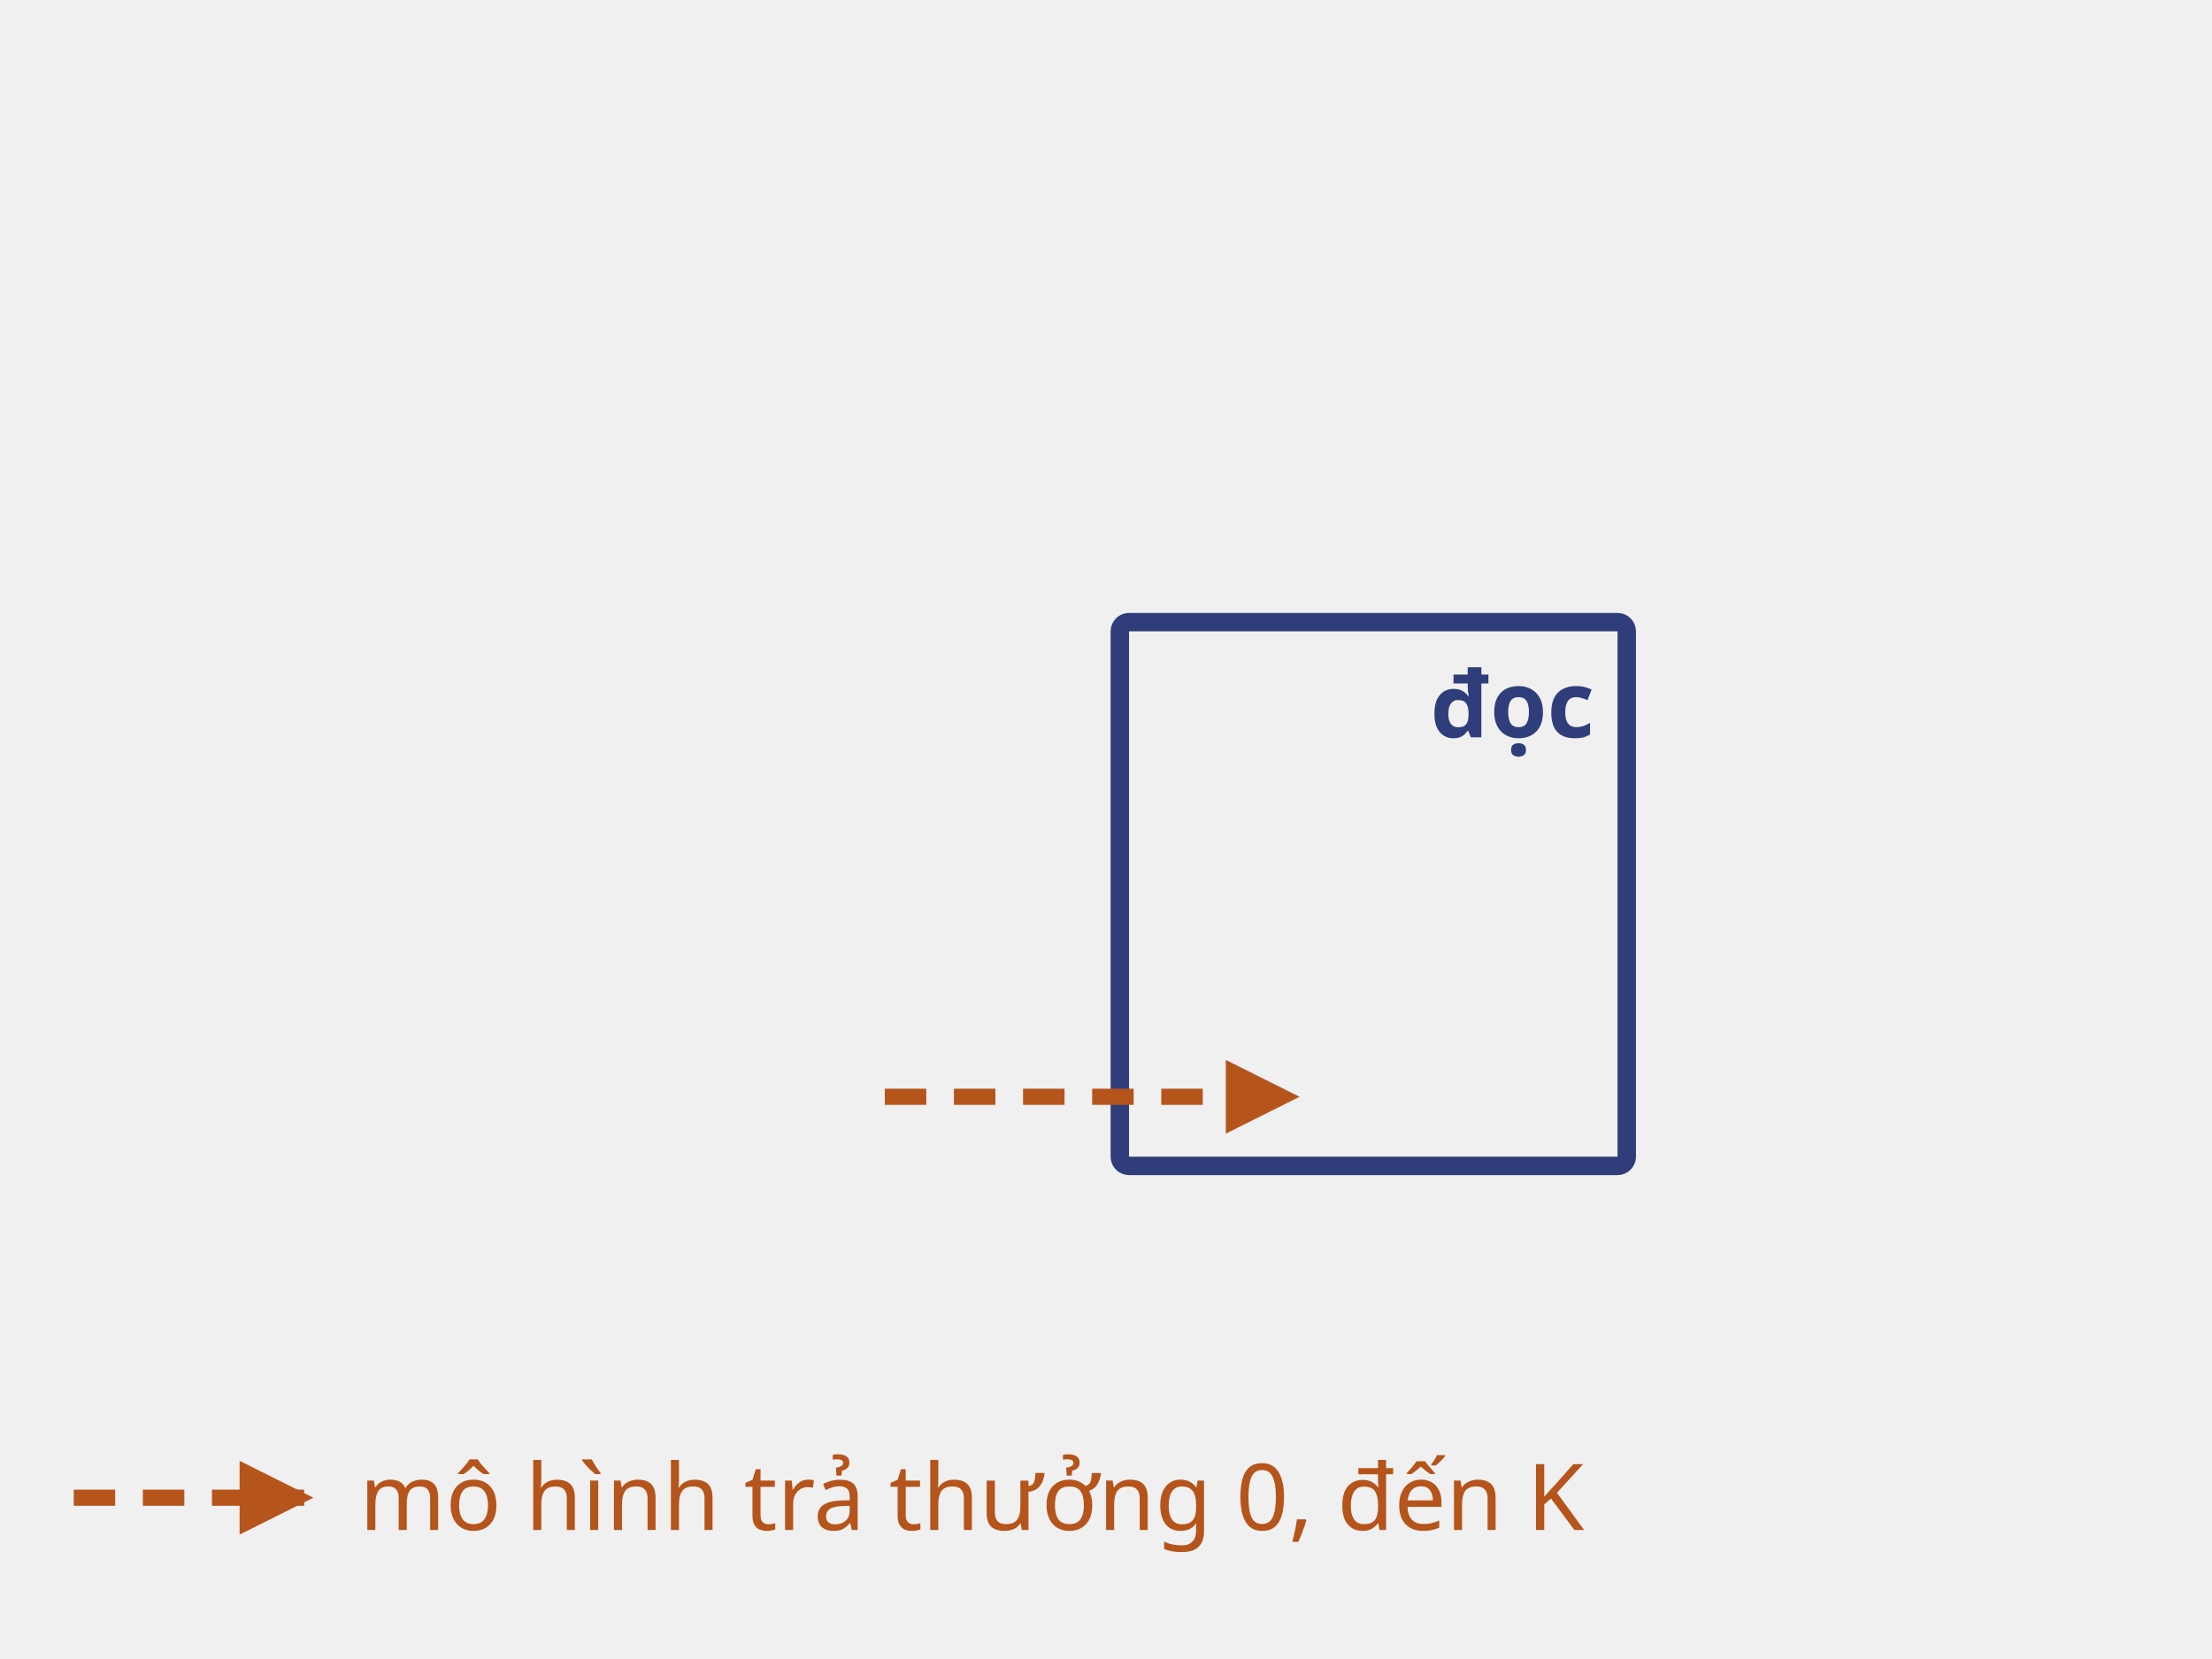
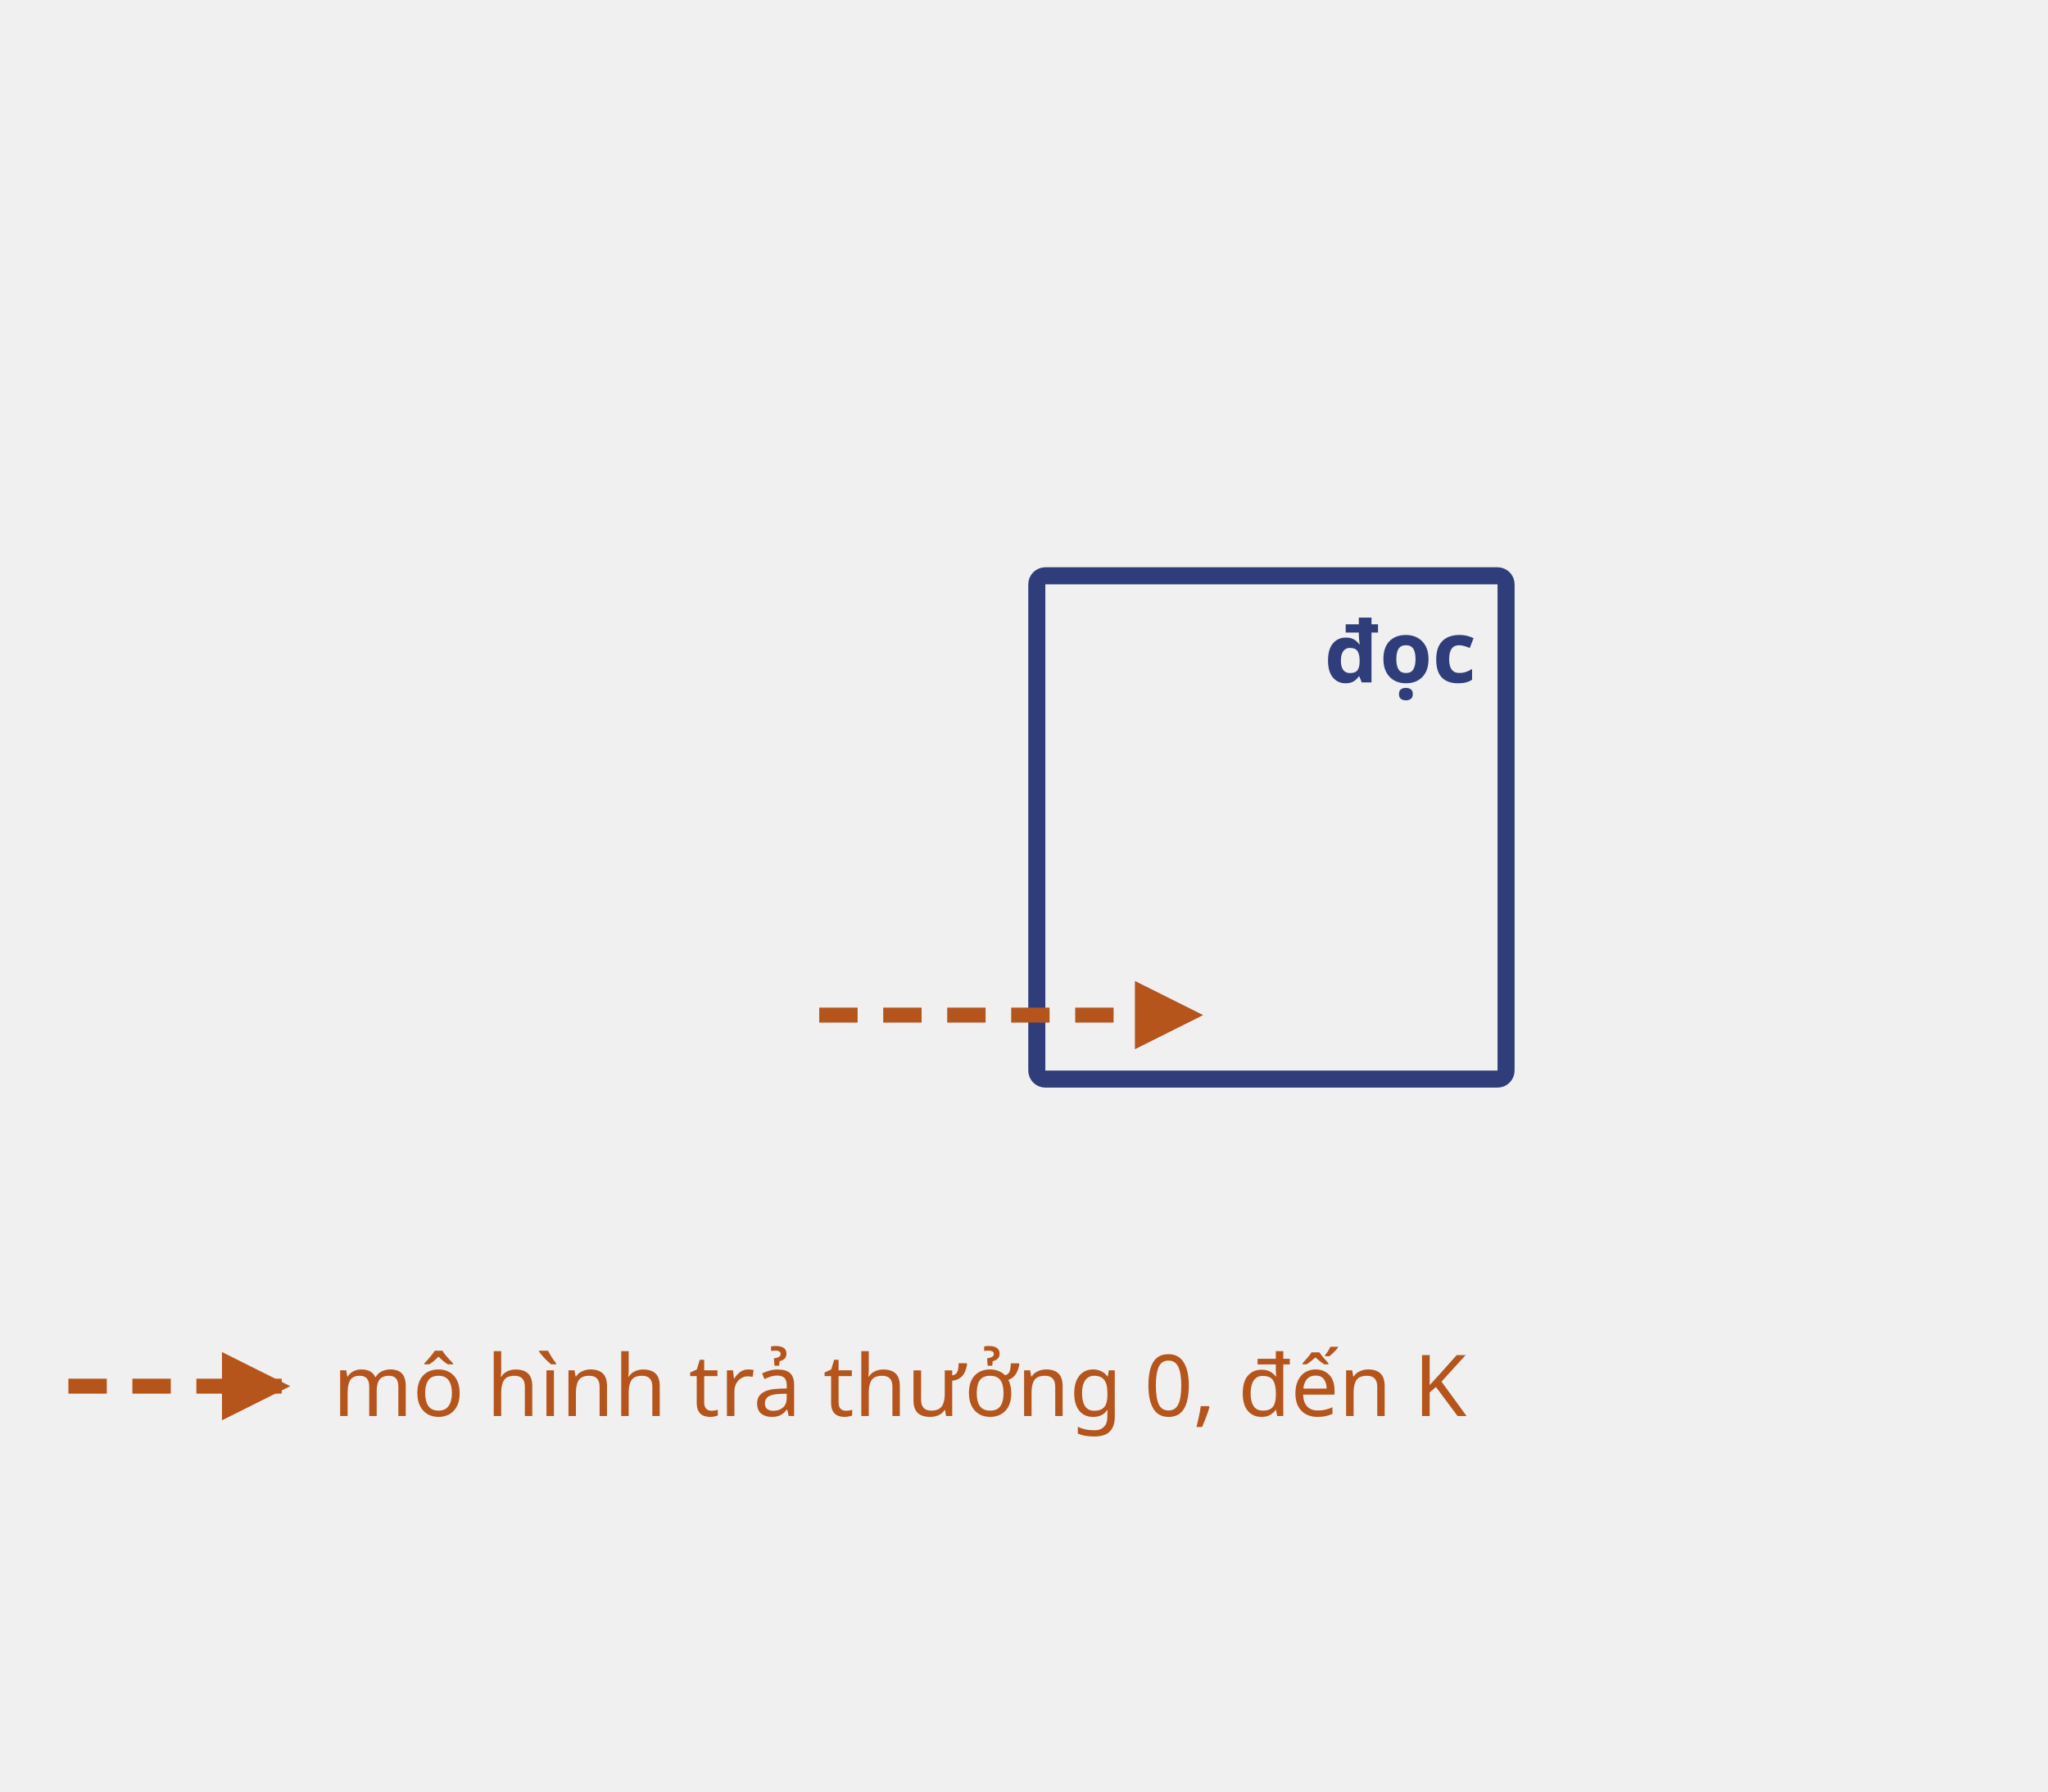
- <svg xmlns="http://www.w3.org/2000/svg" viewBox="0 0 480 360" width="480" height="360" role="img" aria-labelledby="t d" font-family="'Source Sans 3','Source Sans Pro','Noto Sans',Arial,sans-serif" fill="#1d2433">
+ <svg xmlns="http://www.w3.org/2000/svg" viewBox="0 0 480 420" width="430" height="376.2" role="img" aria-labelledby="t d" font-family="'Source Sans 3','Source Sans Pro','Noto Sans',Arial,sans-serif" fill="#1d2433">
  <defs>
    <marker id="ar" markerUnits="userSpaceOnUse" markerWidth="16" markerHeight="16" refX="14" refY="8" orient="auto">
      <path d="M0,0 L16,8 L0,16 Z" fill="#2F3E7A" />
    </marker>
    <marker id="ao" markerUnits="userSpaceOnUse" markerWidth="16" markerHeight="16" refX="14" refY="8" orient="auto">
      <path d="M0,0 L16,8 L0,16 Z" fill="#B5541B" />
    </marker>
    <marker id="ars" markerUnits="userSpaceOnUse" markerWidth="16" markerHeight="16" refX="14" refY="8" orient="auto-start-reverse">
      <path d="M0,0 L16,8 L0,16 Z" fill="#2F3E7A" />
    </marker>
    <marker id="aos" markerUnits="userSpaceOnUse" markerWidth="16" markerHeight="16" refX="14" refY="8" orient="auto-start-reverse">
      <path d="M0,0 L16,8 L0,16 Z" fill="#B5541B" />
    </marker>
    <marker id="ag" markerUnits="userSpaceOnUse" markerWidth="16" markerHeight="16" refX="14" refY="8" orient="auto">
      <path d="M0,0 L16,8 L0,16 Z" fill="#2E7D4F" />
    </marker>
    <marker id="ags" markerUnits="userSpaceOnUse" markerWidth="16" markerHeight="16" refX="14" refY="8" orient="auto-start-reverse">
      <path d="M0,0 L16,8 L0,16 Z" fill="#2E7D4F" />
    </marker>
    <marker id="ax" markerUnits="userSpaceOnUse" markerWidth="16" markerHeight="16" refX="14" refY="8" orient="auto">
      <path d="M0,0 L16,8 L0,16 Z" fill="#6B7280" />
    </marker>
    <marker id="axs" markerUnits="userSpaceOnUse" markerWidth="16" markerHeight="16" refX="14" refY="8" orient="auto-start-reverse">
      <path d="M0,0 L16,8 L0,16 Z" fill="#6B7280" />
    </marker>
    <marker id="ak" markerUnits="userSpaceOnUse" markerWidth="16" markerHeight="16" refX="14" refY="8" orient="auto">
      <path d="M0,0 L16,8 L0,16 Z" fill="#1d2433" />
    </marker>
    <marker id="aks" markerUnits="userSpaceOnUse" markerWidth="16" markerHeight="16" refX="14" refY="8" orient="auto-start-reverse">
      <path d="M0,0 L16,8 L0,16 Z" fill="#1d2433" />
    </marker>
    <pattern id="van" patternUnits="userSpaceOnUse" width="10" height="10" patternTransform="rotate(45)">
      <rect width="10" height="10" fill="#FFFFFF" />
      <line x1="0" y1="0" x2="0" y2="10" stroke="#2F3E7A" stroke-width="3.5" />
    </pattern>
    <pattern id="vano" patternUnits="userSpaceOnUse" width="10" height="10" patternTransform="rotate(45)">
      <rect width="10" height="10" fill="#FFFFFF" />
      <line x1="0" y1="0" x2="0" y2="10" stroke="#B5541B" stroke-width="3.5" />
    </pattern>
    <pattern id="vanx" patternUnits="userSpaceOnUse" width="10" height="10" patternTransform="rotate(45)">
      <rect width="10" height="10" fill="#FFFFFF" />
      <line x1="0" y1="0" x2="0" y2="10" stroke="#6B7280" stroke-width="3.5" />
    </pattern>
  </defs>
  <rect x="243" y="135" width="110" height="118" rx="2" fill="none" stroke="#2F3E7A" stroke-width="4" />
  <text x="346" y="160" font-size="20" text-anchor="end" font-weight="bold" fill="#2F3E7A">đọc</text>
  <line x1="192.0" y1="238.0" x2="280.0" y2="238.0" stroke="#B5541B" stroke-width="3.5" marker-end="url(#ao)" stroke-dasharray="9 6" />
  <line x1="16.0" y1="325.0" x2="66.0" y2="325.0" stroke="#B5541B" stroke-width="3.5" marker-end="url(#ao)" stroke-dasharray="9 6" />
  <text x="78" y="332" font-size="20" text-anchor="start" font-weight="normal" fill="#B5541B">mô hình trả thưởng 0, đến K</text>
</svg>
